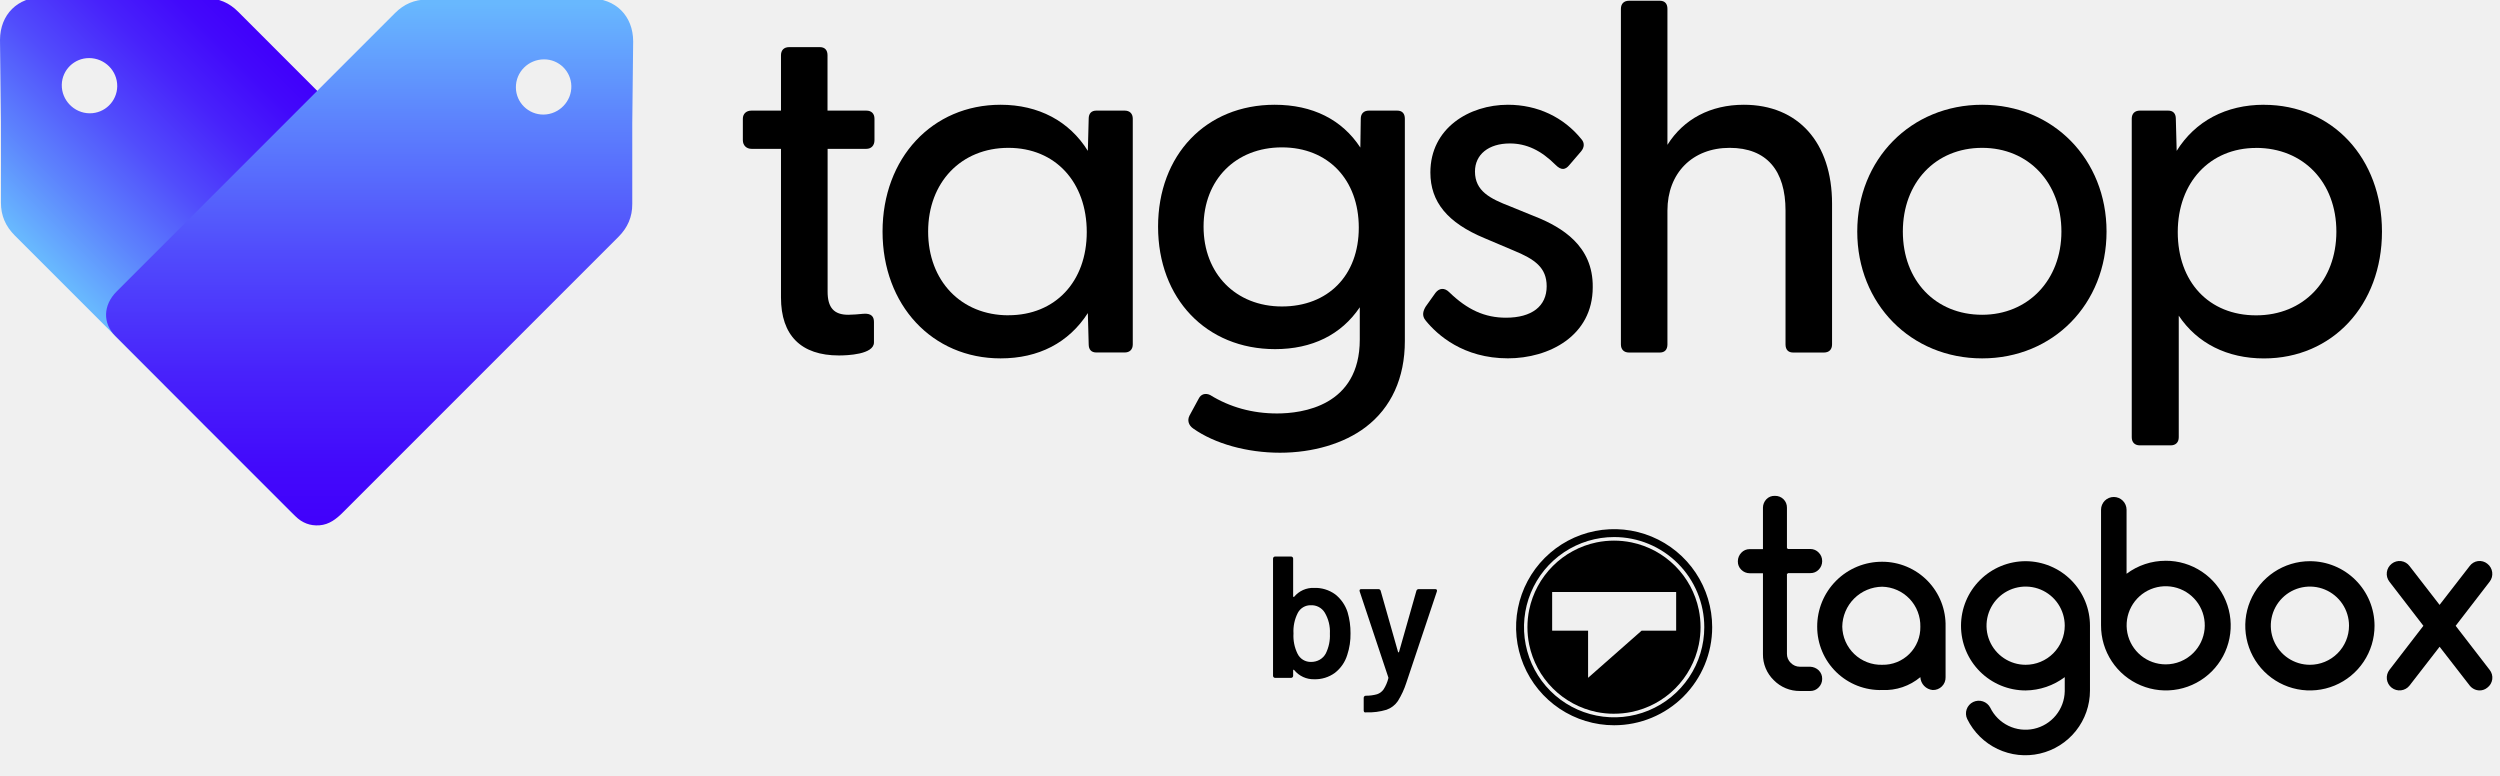
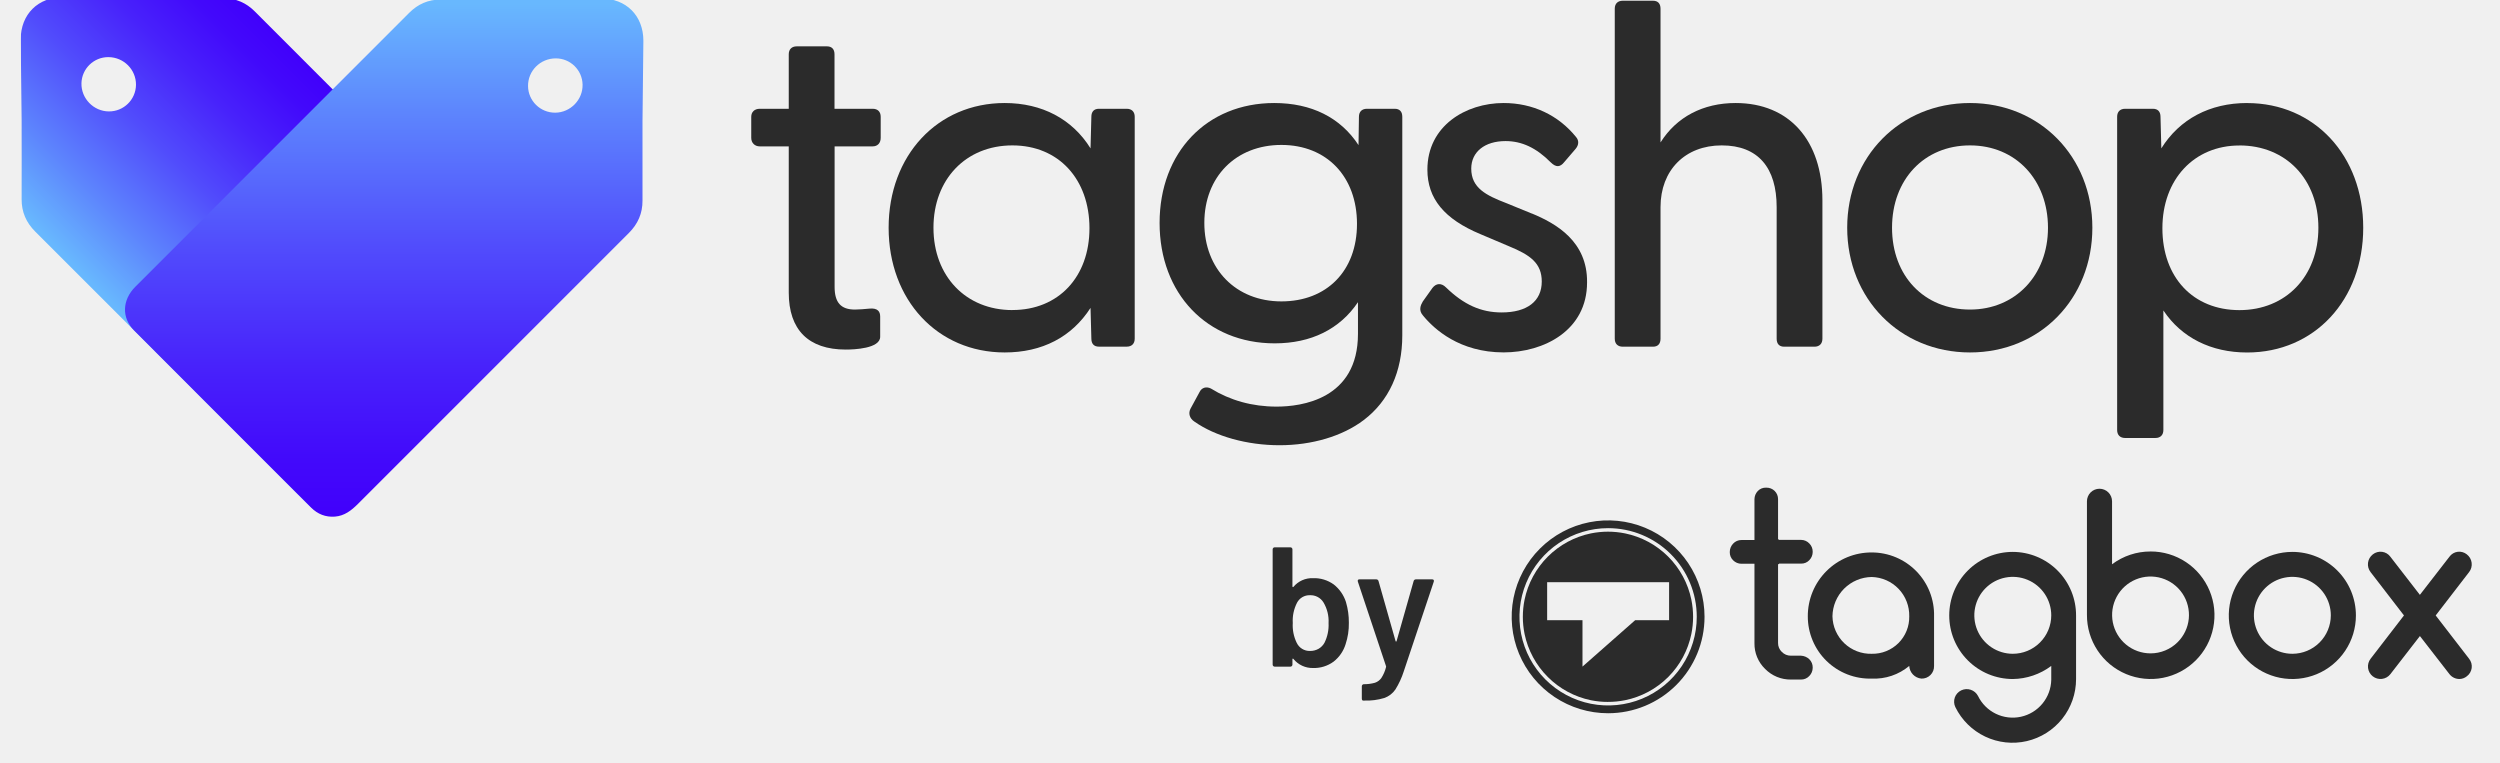
- <svg xmlns="http://www.w3.org/2000/svg" width="1758" height="545" viewBox="0 0 1758 545" fill="none">
+ <svg xmlns="http://www.w3.org/2000/svg" width="164" height="50" viewBox="0 0 1758 545" fill="none">
  <mask id="mask0_1769_276" style="mask-type:luminance" maskUnits="userSpaceOnUse" x="0" y="0" width="1758" height="545">
    <path d="M1758 0H0V545H1758V0Z" fill="white" />
  </mask>
  <g mask="url(#mask0_1769_276)">
    <path d="M0 28.101C0.066 10.246 12.346 -2.067 30.3 -2C68.565 -1.834 106.83 -1.469 145.062 -1.27C153.857 -1.204 161.225 1.982 167.397 8.188C212.101 52.925 256.804 97.629 301.508 142.332C322.084 162.908 342.76 183.451 363.27 204.094C372.728 213.586 373.16 226.297 364.166 235.357C322.018 277.671 279.77 319.852 237.523 362.066C232.843 366.746 227.168 368.969 220.564 368.472C213.76 367.941 208.815 364.091 204.169 359.445C139.62 294.762 75.037 230.179 10.388 165.597C3.949 159.158 0.597 151.592 0.664 142.399C0.763 123.515 0.664 104.631 0.664 85.747M82.438 60.658C82.537 49.772 73.676 40.878 62.658 40.845C52.237 40.812 43.675 49.142 43.442 59.562C43.21 70.415 52.104 79.575 62.99 79.674C73.61 79.774 82.305 71.278 82.438 60.658Z" fill="url(#paint0_linear_1769_276)" />
    <path d="M444.613 86.71C444.613 105.594 444.546 124.477 444.613 143.361C444.679 152.554 441.327 160.121 434.889 166.559C370.24 231.142 305.657 295.725 241.074 360.374C236.428 365.02 231.483 368.87 224.679 369.401C218.075 369.899 212.4 367.675 207.721 362.996C165.473 320.781 123.225 278.6 81.077 236.286C72.05 227.226 72.515 214.515 81.973 205.023C102.516 184.381 123.159 163.871 143.735 143.261C188.439 98.558 233.175 53.854 277.846 9.118C284.052 2.911 291.386 -0.275 300.181 -0.341C338.446 -0.573 376.711 -0.905 414.943 -1.071C432.898 -1.137 445.177 11.175 445.243 29.03M382.22 80.57C393.106 80.471 402.033 71.311 401.768 60.459C401.535 50.038 393.006 41.708 382.552 41.741C371.501 41.774 362.64 50.668 362.772 61.554C362.872 72.141 371.567 80.636 382.22 80.57Z" fill="url(#paint1_linear_1769_276)" />
-     <path d="M609.156 77.781H581.909V38.852C581.909 35.168 579.985 33.144 576.533 33.144H554.895C551.311 33.144 549.187 35.268 549.187 38.852V77.781H528.444C524.761 77.781 522.371 80.038 522.371 83.489V98.59C522.371 102.174 524.86 104.663 528.444 104.663H549.187V209.204C549.187 235.853 563.291 249.958 589.941 249.958C595.715 249.958 614.566 249.294 614.566 240.798V226.362C614.566 224.437 614.068 223.01 613.039 222.047C611.811 220.886 609.853 220.421 607.065 220.653C603.78 220.985 599.266 221.35 596.512 221.35C586.456 221.35 581.976 216.339 581.976 205.089V104.663H609.223C612.707 104.663 614.931 102.274 614.931 98.59V83.489C614.931 79.905 612.807 77.781 609.223 77.781H609.156Z" fill="currentColor" />
-     <path d="M790.858 77.781H770.946C767.494 77.781 765.569 79.806 765.569 83.489L764.972 106.09C751.962 85.149 730.291 73.666 703.608 73.666C655.52 73.666 620.606 111.168 620.606 162.841C620.606 214.514 655.52 252.016 703.608 252.016C730.391 252.016 751.531 241.031 764.972 220.156L765.569 242.159C765.569 245.843 767.461 247.867 770.946 247.867H790.858C794.442 247.867 796.566 245.743 796.566 242.159V83.489C796.566 79.905 794.442 77.781 790.858 77.781ZM709.117 221.715C675.864 221.715 652.666 197.522 652.666 162.841C652.666 128.16 675.897 103.966 709.117 103.966C742.338 103.966 764.209 128.326 764.209 163.173C764.209 198.02 742.073 221.682 709.117 221.682V221.715Z" fill="currentColor" />
-     <path d="M982.515 77.781H962.603C959.019 77.781 956.895 79.905 956.895 83.489L956.596 103.767C943.719 84.054 922.944 73.666 896.327 73.666C848.073 73.666 814.354 108.911 814.354 159.423C814.354 209.934 848.206 245.511 896.659 245.511C922.678 245.511 943.221 235.356 956.198 216.074V238.741C956.198 285.668 915.51 290.745 898.02 290.745C880.53 290.745 864.733 286.265 851.027 277.802C847.741 276.176 844.489 277.139 842.962 280.258L836.424 292.305C834.765 295.591 835.827 299.142 839.112 301.365C854.179 312.019 876.946 318.357 900.078 318.357C923.209 318.357 945.047 311.952 960.313 300.37C978.367 286.663 987.892 265.722 987.892 239.836V83.489C987.892 79.806 986 77.781 982.515 77.781ZM901.438 215.509C869.014 215.509 846.347 192.444 846.347 159.389C846.347 126.335 868.981 103.635 901.438 103.635C933.896 103.635 955.501 126.335 955.501 160.086C955.501 193.838 933.763 215.509 901.438 215.509Z" fill="currentColor" />
-     <path d="M1080.58 152.719L1062.03 145.152C1047.96 139.709 1037.2 134.466 1037.2 120.593C1037.2 108.613 1046.83 100.88 1061.7 100.88C1073.38 100.88 1083.67 105.692 1094.02 116.08C1095.95 118.005 1097.64 118.834 1099.23 118.801C1100.72 118.702 1102.18 117.806 1103.58 116.047L1111.84 106.422C1114.17 103.635 1114.3 100.515 1112.21 98.059C1099.56 82.328 1081.14 73.666 1060.34 73.666C1033.25 73.666 1005.84 90.027 1005.84 121.29C1005.84 141.999 1017.92 156.668 1043.84 167.454L1064.12 176.05C1079.35 182.289 1087.62 188.163 1087.62 201.305C1087.62 215.343 1077.19 223.408 1058.97 223.408C1044.17 223.408 1031.86 217.866 1019.08 205.454C1017.49 203.861 1015.73 203.064 1014.01 203.164C1012.35 203.263 1010.79 204.192 1009.46 205.885L1002.56 215.576C1000.93 218.297 999.44 221.915 1002.66 225.565C1010.72 235.455 1028.94 251.982 1060.37 251.982C1089.11 251.982 1120.01 236.318 1120.01 201.969C1120.4 172.532 1097.7 159.755 1080.61 152.686L1080.58 152.719Z" fill="currentColor" />
-     <path d="M1226.24 73.666C1202.91 73.666 1183.96 83.656 1172.54 101.842V6.229C1172.54 2.545 1170.65 0.521 1167.17 0.521H1145.53C1141.94 0.521 1139.82 2.645 1139.82 6.229V242.192C1139.82 245.776 1141.94 247.9 1145.53 247.9H1167.17C1170.62 247.9 1172.54 245.876 1172.54 242.192V148.073C1172.54 121.689 1190.13 103.966 1216.28 103.966C1242.44 103.966 1255.58 120.029 1255.58 148.073V242.192C1255.58 245.876 1257.47 247.9 1260.95 247.9H1282.59C1286.18 247.9 1288.3 245.776 1288.3 242.192V143.26C1288.3 100.316 1264.54 73.666 1226.24 73.666Z" fill="currentColor" />
-     <path d="M1393.84 73.666C1343.79 73.666 1306.02 111.998 1306.02 162.841C1306.02 213.684 1343.79 252.016 1393.84 252.016C1443.88 252.016 1481.32 213.684 1481.32 162.841C1481.32 111.998 1443.72 73.666 1393.84 73.666ZM1393.84 221.35C1361.01 221.35 1338.08 197.29 1338.08 162.841C1338.08 128.392 1361.01 103.966 1393.84 103.966C1426.66 103.966 1449.59 128.724 1449.59 162.841C1449.59 196.958 1426.13 221.35 1393.84 221.35Z" fill="currentColor" />
-     <path d="M1592 73.666C1565.32 73.666 1543.68 85.149 1530.64 106.09L1530.04 83.489C1530.04 79.806 1528.11 77.781 1524.66 77.781H1504.75C1501.17 77.781 1499.04 79.905 1499.04 83.489V307.472C1499.04 311.056 1501.17 313.18 1504.75 313.18H1526.39C1529.97 313.18 1532.1 311.056 1532.1 307.472V221.981C1545.04 241.396 1566.18 252.049 1592 252.049C1640.09 252.049 1675 214.547 1675 162.874C1675 111.201 1640.09 73.699 1592 73.699V73.666ZM1586.49 104C1619.74 104 1642.94 128.193 1642.94 162.874C1642.94 197.555 1619.71 221.749 1586.49 221.749C1553.27 221.749 1531.4 198.219 1531.4 163.239C1531.4 128.26 1554.07 104.033 1586.49 104.033V104Z" fill="currentColor" />
-     <path d="M1135.06 509.998C1121.42 509.998 1108.09 505.954 1096.75 498.378C1085.41 490.801 1076.58 480.033 1071.36 467.433C1066.14 454.834 1064.77 440.97 1067.43 427.594C1070.09 414.22 1076.66 401.933 1086.3 392.29C1095.95 382.646 1108.23 376.08 1121.61 373.42C1134.98 370.759 1148.85 372.124 1161.45 377.343C1174.05 382.562 1184.82 391.4 1192.39 402.739C1199.97 414.078 1204.01 427.408 1204.01 441.047C1204.01 459.334 1196.75 476.872 1183.82 489.803C1170.89 502.734 1153.35 509.998 1135.06 509.998ZM1135.06 377.653C1122.52 377.653 1110.27 381.371 1099.84 388.336C1089.42 395.301 1081.3 405.2 1076.5 416.784C1071.7 428.366 1070.45 441.11 1072.89 453.407C1075.34 465.702 1081.37 476.997 1090.24 485.862C1099.1 494.727 1110.4 500.764 1122.69 503.209C1134.99 505.655 1147.73 504.4 1159.32 499.603C1170.9 494.805 1180.8 486.68 1187.76 476.256C1194.73 465.832 1198.45 453.577 1198.45 441.041C1198.45 424.229 1191.77 408.106 1179.88 396.218C1168 384.331 1151.87 377.653 1135.06 377.653Z" fill="currentColor" />
-     <path d="M1134.97 501.904C1130.85 501.912 1126.74 501.503 1122.71 500.686C1111.06 498.267 1100.36 492.496 1091.95 484.083C1083.53 475.67 1077.76 464.98 1075.33 453.328C1073.68 445.234 1073.68 436.89 1075.33 428.796C1077.75 417.138 1083.52 406.441 1091.94 398.022C1100.36 389.602 1111.05 383.827 1122.71 381.408C1130.81 379.755 1139.15 379.755 1147.25 381.408C1158.91 383.818 1169.6 389.589 1178.02 398.01C1186.43 406.431 1192.19 417.131 1194.59 428.79C1196.24 436.882 1196.24 445.224 1194.59 453.316C1192.2 464.976 1186.44 475.679 1178.03 484.097C1169.61 492.515 1158.91 498.277 1147.25 500.668C1143.21 501.486 1139.1 501.894 1134.97 501.887V501.904ZM1116.74 443.485V476.647L1154.38 443.485H1178.67V416.277H1091.47V443.485H1116.74Z" fill="currentColor" />
-     <path d="M1278.91 471.375C1279.71 472.145 1280.33 473.071 1280.75 474.096C1281.17 475.119 1281.38 476.219 1281.35 477.325V477.519C1281.34 479.714 1280.46 481.816 1278.91 483.37C1278.17 484.175 1277.26 484.816 1276.25 485.254C1275.25 485.69 1274.16 485.912 1273.06 485.906H1265.75C1262.32 485.946 1258.92 485.293 1255.75 483.986C1252.59 482.679 1249.72 480.745 1247.32 478.299C1244.87 475.923 1242.93 473.072 1241.62 469.919C1240.31 466.766 1239.66 463.38 1239.71 459.966V403.113H1230.35C1228.15 403.1 1226.05 402.224 1224.5 400.674C1223.7 399.925 1223.08 399.016 1222.66 398.007C1222.24 397 1222.03 395.915 1222.06 394.824V394.623C1222.07 392.398 1222.95 390.266 1224.5 388.673C1225.24 387.869 1226.15 387.227 1227.16 386.791C1228.16 386.355 1229.25 386.133 1230.35 386.139H1239.71V356.981C1239.72 354.756 1240.6 352.623 1242.15 351.031C1242.9 350.252 1243.82 349.641 1244.82 349.237C1245.83 348.833 1246.91 348.648 1248 348.69H1248.29C1250.48 348.667 1252.58 349.508 1254.14 351.031C1254.93 351.806 1255.55 352.733 1255.97 353.756C1256.39 354.778 1256.6 355.875 1256.58 356.981V385.749H1257.26V386.041H1273.06C1274.16 386.043 1275.24 386.269 1276.25 386.705C1277.26 387.141 1278.16 387.777 1278.91 388.576C1279.7 389.352 1280.32 390.279 1280.74 391.301C1281.16 392.324 1281.37 393.419 1281.35 394.525V394.72C1281.34 396.915 1280.46 399.017 1278.91 400.571C1278.16 401.364 1277.25 401.991 1276.25 402.411C1275.24 402.831 1274.15 403.035 1273.06 403.009H1257.26V403.399H1256.58V459.771C1256.56 460.955 1256.79 462.129 1257.25 463.22C1257.7 464.312 1258.39 465.296 1259.24 466.11C1260.08 466.978 1261.07 467.668 1262.18 468.138C1263.29 468.608 1264.48 468.847 1265.68 468.84H1272.99C1275.22 468.952 1277.33 469.851 1278.94 471.375H1278.91Z" fill="currentColor" />
-     <path d="M1323.56 395.023C1317.55 394.995 1311.6 396.158 1306.03 398.445C1300.48 400.733 1295.43 404.098 1291.18 408.349C1286.93 412.599 1283.56 417.65 1281.27 423.208C1278.99 428.767 1277.82 434.725 1277.85 440.734C1277.84 446.684 1279.03 452.575 1281.34 458.057C1283.64 463.54 1287.03 468.502 1291.29 472.653C1295.56 476.802 1300.61 480.053 1306.15 482.213C1311.7 484.374 1317.62 485.398 1323.56 485.228C1333.33 485.67 1342.89 482.434 1350.39 476.159C1350.5 478.459 1351.45 480.639 1353.03 482.304C1354.63 483.967 1356.77 485.005 1359.06 485.228C1360.26 485.268 1361.46 485.062 1362.57 484.621C1363.7 484.18 1364.71 483.513 1365.56 482.662C1366.42 481.812 1367.08 480.795 1367.53 479.677C1367.96 478.559 1368.17 477.361 1368.13 476.159V440.662C1368.27 434.719 1367.23 428.808 1365.06 423.276C1362.88 417.743 1359.62 412.703 1355.47 408.45C1351.31 404.196 1346.35 400.818 1340.87 398.511C1335.4 396.205 1329.51 395.02 1323.56 395.023ZM1323.56 467.486C1319.96 467.584 1316.36 466.968 1313 465.67C1309.63 464.373 1306.54 462.422 1303.93 459.928C1301.32 457.435 1299.24 454.449 1297.78 451.144C1296.33 447.838 1295.55 444.277 1295.48 440.668C1295.58 433.249 1298.57 426.162 1303.81 420.916C1309.06 415.67 1316.14 412.677 1323.56 412.576C1327.17 412.664 1330.73 413.461 1334.04 414.923C1337.34 416.385 1340.31 418.485 1342.81 421.099C1345.29 423.714 1347.25 426.794 1348.54 430.164C1349.84 433.533 1350.47 437.125 1350.39 440.734C1350.45 444.273 1349.81 447.787 1348.48 451.067C1347.16 454.349 1345.18 457.328 1342.68 459.826C1340.17 462.325 1337.18 464.291 1333.9 465.606C1330.62 466.921 1327.1 467.558 1323.56 467.48V467.486Z" fill="currentColor" />
-     <path d="M1424.42 394.627C1418.46 394.627 1412.55 395.802 1407.03 398.087C1401.52 400.371 1396.51 403.719 1392.29 407.939C1388.07 412.159 1384.72 417.17 1382.43 422.685C1380.15 428.198 1378.98 434.109 1378.98 440.077C1378.98 446.046 1380.15 451.955 1382.43 457.47C1384.72 462.985 1388.07 467.994 1392.29 472.216C1396.51 476.436 1401.52 479.784 1407.03 482.067C1412.55 484.351 1418.46 485.528 1424.42 485.528C1434.35 485.407 1443.98 482.128 1451.93 476.165V486.113C1451.8 492.302 1449.6 498.271 1445.67 503.058C1441.75 507.845 1436.32 511.17 1430.27 512.5C1424.23 513.831 1417.9 513.087 1412.34 510.39C1406.76 507.693 1402.25 503.199 1399.55 497.631C1398.46 495.54 1396.6 493.955 1394.36 493.209C1392.12 492.463 1389.69 492.616 1387.56 493.633C1386.48 494.142 1385.54 494.856 1384.75 495.735C1383.95 496.613 1383.35 497.641 1382.96 498.757C1382.57 499.871 1382.41 501.053 1382.48 502.233C1382.54 503.412 1382.84 504.567 1383.36 505.628C1387.88 514.855 1395.4 522.277 1404.68 526.689C1413.96 531.101 1424.45 532.24 1434.45 529.922C1444.47 527.603 1453.39 521.964 1459.79 513.922C1466.18 505.881 1469.67 495.911 1469.67 485.636V440.174C1469.69 434.211 1468.55 428.3 1466.29 422.782C1464.02 417.264 1460.7 412.244 1456.49 408.014C1452.29 403.783 1447.29 400.423 1441.78 398.126C1436.29 395.83 1430.38 394.64 1424.42 394.627ZM1424.42 467.48C1418.98 467.48 1413.67 465.868 1409.15 462.845C1404.62 459.824 1401.09 455.529 1399.01 450.504C1396.93 445.479 1396.39 439.95 1397.45 434.615C1398.52 429.28 1401.13 424.38 1404.97 420.535C1408.83 416.688 1413.72 414.068 1419.06 413.008C1424.39 411.947 1429.93 412.491 1434.95 414.573C1439.97 416.654 1444.27 420.179 1447.29 424.702C1450.31 429.223 1451.93 434.54 1451.93 439.979C1451.93 447.273 1449.03 454.268 1443.86 459.425C1438.71 464.583 1431.71 467.48 1424.42 467.48Z" fill="currentColor" />
-     <path d="M1522.89 394.335C1512.97 394.319 1503.33 397.528 1495.4 403.477V358.442C1495.4 357.263 1495.16 356.098 1494.71 355.009C1494.26 353.92 1493.6 352.931 1492.76 352.097C1491.93 351.265 1490.94 350.604 1489.85 350.153C1488.76 349.703 1487.59 349.471 1486.42 349.471C1485.24 349.471 1484.07 349.703 1482.98 350.153C1481.9 350.604 1480.91 351.265 1480.08 352.097C1479.25 352.931 1478.59 353.92 1478.14 355.009C1477.68 356.098 1477.45 357.263 1477.45 358.442V439.675C1477.4 448.71 1480.04 457.554 1485.03 465.087C1490 472.62 1497.12 478.503 1505.46 481.986C1513.79 485.471 1522.97 486.402 1531.84 484.659C1540.71 482.917 1548.85 478.58 1555.25 472.2C1561.64 465.819 1566 457.682 1567.76 448.822C1569.53 439.962 1568.62 430.777 1565.15 422.434C1561.69 414.09 1555.83 406.964 1548.31 401.959C1540.78 396.954 1531.95 394.297 1522.92 394.323L1522.89 394.335ZM1522.89 467.187C1516.53 467.182 1510.38 464.971 1505.47 460.935C1500.56 456.898 1497.2 451.284 1495.96 445.05C1494.73 438.815 1495.7 432.346 1498.69 426.742C1501.7 421.14 1506.54 416.75 1512.42 414.322C1518.29 411.893 1524.83 411.575 1530.91 413.422C1536.99 415.27 1542.24 419.17 1545.77 424.455C1549.3 429.74 1550.88 436.086 1550.27 442.411C1549.64 448.736 1546.84 454.649 1542.35 459.142C1539.8 461.697 1536.76 463.721 1533.42 465.102C1530.08 466.483 1526.51 467.192 1522.89 467.187Z" fill="currentColor" />
-     <path d="M1624.32 394.627C1615.34 394.627 1606.55 397.293 1599.07 402.287C1591.6 407.281 1585.77 414.379 1582.33 422.685C1578.89 430.989 1577.99 440.127 1579.76 448.944C1581.51 457.761 1585.83 465.859 1592.19 472.216C1598.54 478.572 1606.65 482.9 1615.46 484.654C1624.27 486.407 1633.41 485.507 1641.72 482.067C1650.02 478.628 1657.13 472.802 1662.11 465.328C1667.11 457.854 1669.77 449.066 1669.77 440.077C1669.77 428.023 1664.99 416.462 1656.46 407.939C1647.94 399.416 1636.38 394.627 1624.32 394.627ZM1624.32 467.48C1618.88 467.48 1613.58 465.868 1609.05 462.845C1604.52 459.824 1601 455.529 1598.92 450.504C1596.84 445.479 1596.29 439.95 1597.36 434.615C1598.42 429.28 1601.03 424.38 1604.88 420.535C1608.73 416.688 1613.62 414.068 1618.97 413.008C1624.3 411.947 1629.83 412.491 1634.85 414.573C1639.88 416.654 1644.17 420.179 1647.2 424.702C1650.21 429.223 1651.83 434.54 1651.83 439.979C1651.83 447.273 1648.93 454.268 1643.77 459.425C1638.61 464.583 1631.62 467.48 1624.32 467.48Z" fill="currentColor" />
-     <path d="M1726.82 440.071L1750.71 409.059C1751.45 408.118 1751.98 407.044 1752.29 405.897C1752.59 404.751 1752.68 403.554 1752.52 402.377C1752.37 401.2 1751.98 400.064 1751.39 399.035C1750.8 398.007 1750.01 397.105 1749.06 396.382C1748.15 395.648 1747.1 395.107 1745.97 394.792C1744.85 394.478 1743.67 394.395 1742.51 394.55C1741.35 394.705 1740.24 395.095 1739.24 395.694C1738.23 396.295 1737.36 397.093 1736.67 398.04L1715.51 425.346L1694.37 398.034C1693.68 397.092 1692.79 396.298 1691.79 395.703C1690.77 395.107 1689.65 394.72 1688.49 394.567C1687.32 394.412 1686.14 394.492 1685.01 394.803C1683.88 395.114 1682.81 395.648 1681.89 396.377C1680.96 397.098 1680.17 398 1679.56 399.028C1678.97 400.056 1678.58 401.192 1678.43 402.37C1678.27 403.548 1678.36 404.745 1678.66 405.891C1678.98 407.039 1679.52 408.114 1680.24 409.054L1704.13 440.064L1680.24 471.076C1678.79 472.952 1678.16 475.323 1678.45 477.67C1678.76 480.017 1679.96 482.151 1681.83 483.606C1683.7 485.061 1686.06 485.719 1688.42 485.437C1690.77 485.156 1692.91 483.956 1694.37 482.101L1715.53 454.796L1736.71 482.101C1737.55 483.157 1738.61 484.012 1739.83 484.602C1741.04 485.193 1742.37 485.505 1743.73 485.514C1745.68 485.507 1747.58 484.817 1749.08 483.564C1750.03 482.864 1750.82 481.982 1751.41 480.97C1752.01 479.958 1752.39 478.838 1752.56 477.673C1752.71 476.509 1752.63 475.327 1752.32 474.194C1752 473.062 1751.47 472.004 1750.74 471.082L1726.82 440.071Z" fill="currentColor" />
-     <path d="M947.614 430.478C949.035 435.306 949.733 440.317 949.686 445.349C949.779 450.524 948.996 455.675 947.37 460.587C945.85 465.565 942.826 469.952 938.715 473.142C934.477 476.231 929.329 477.819 924.087 477.653C921.413 477.715 918.761 477.164 916.33 476.044C913.901 474.925 911.76 473.265 910.069 471.193C909.907 470.948 909.743 470.868 909.581 470.948C909.498 470.997 909.429 471.069 909.387 471.156C909.343 471.243 909.326 471.339 909.338 471.436V475.214C909.342 475.408 909.305 475.599 909.232 475.777C909.158 475.956 909.05 476.116 908.911 476.251C908.776 476.389 908.616 476.498 908.437 476.572C908.259 476.645 908.067 476.681 907.874 476.678H896.66C896.467 476.681 896.276 476.645 896.098 476.572C895.92 476.498 895.758 476.389 895.624 476.251C895.486 476.116 895.376 475.956 895.303 475.777C895.229 475.599 895.194 475.408 895.198 475.214V392.811C895.194 392.619 895.229 392.427 895.303 392.25C895.376 392.071 895.486 391.909 895.624 391.776C895.758 391.637 895.92 391.527 896.098 391.454C896.276 391.381 896.467 391.345 896.66 391.349H907.874C908.067 391.345 908.259 391.381 908.437 391.454C908.616 391.527 908.776 391.637 908.911 391.776C909.05 391.909 909.158 392.071 909.232 392.25C909.305 392.427 909.342 392.619 909.338 392.811V419.264C909.326 419.359 909.343 419.457 909.387 419.544C909.429 419.631 909.498 419.703 909.581 419.751C909.664 419.791 909.758 419.799 909.847 419.778C909.936 419.755 910.014 419.703 910.069 419.629C911.757 417.6 913.887 415.986 916.295 414.907C918.704 413.829 921.328 413.319 923.966 413.412C929.308 413.204 934.564 414.793 938.898 417.923C942.991 421.144 946.026 425.517 947.614 430.478ZM932.255 459.612C934.414 455.266 935.421 450.44 935.18 445.594C935.474 440.382 934.2 435.203 931.523 430.722C930.503 429.076 929.06 427.733 927.345 426.833C925.63 425.932 923.706 425.508 921.772 425.602C919.899 425.555 918.05 426.032 916.435 426.98C914.82 427.927 913.501 429.308 912.629 430.965C910.336 435.442 909.282 440.451 909.581 445.472C909.284 450.347 910.249 455.219 912.386 459.612C913.231 461.405 914.58 462.913 916.269 463.952C917.957 464.991 919.911 465.516 921.893 465.463C924.023 465.5 926.125 464.974 927.988 463.939C929.782 462.918 931.258 461.42 932.255 459.612ZM959.804 500.936C959.673 500.928 959.546 500.884 959.439 500.809C959.331 500.734 959.246 500.63 959.194 500.509C959.024 500.191 958.94 499.833 958.95 499.473V490.697C958.949 490.504 958.987 490.314 959.06 490.135C959.134 489.958 959.241 489.796 959.377 489.66C959.513 489.524 959.675 489.416 959.852 489.343C960.03 489.27 960.221 489.232 960.413 489.233H960.534C963.171 489.251 965.796 488.902 968.336 488.198C970.219 487.578 971.846 486.357 972.969 484.723C974.478 482.36 975.59 479.766 976.26 477.043C976.344 476.807 976.344 476.549 976.26 476.313L956.146 415.973C956.059 415.781 956.018 415.573 956.025 415.363C956.025 414.631 956.431 414.266 957.243 414.266H969.19C969.573 414.23 969.957 414.333 970.27 414.558C970.584 414.781 970.806 415.111 970.897 415.484L983.086 458.393C983.167 458.636 983.289 458.758 983.452 458.758C983.614 458.758 983.736 458.636 983.817 458.393L996.007 415.484C996.098 415.111 996.321 414.781 996.634 414.558C996.947 414.333 997.33 414.23 997.714 414.266H1009.29C1009.49 414.249 1009.68 414.279 1009.86 414.353C1010.05 414.427 1010.2 414.543 1010.33 414.692C1010.44 414.887 1010.5 415.104 1010.51 415.326C1010.52 415.547 1010.48 415.768 1010.39 415.973L988.937 480.091C987.488 484.629 985.482 488.968 982.964 493.012C981.025 495.847 978.226 497.984 974.98 499.107C970.339 500.504 965.499 501.122 960.657 500.936H959.804Z" fill="currentColor" />
+     <path d="M609.156 77.781H581.909V38.852C581.909 35.168 579.985 33.144 576.533 33.144H554.895C551.311 33.144 549.187 35.268 549.187 38.852V77.781H528.444C524.761 77.781 522.371 80.038 522.371 83.489V98.59C522.371 102.174 524.86 104.663 528.444 104.663H549.187V209.204C549.187 235.853 563.291 249.958 589.941 249.958C595.715 249.958 614.566 249.294 614.566 240.798V226.362C614.566 224.437 614.068 223.01 613.039 222.047C611.811 220.886 609.853 220.421 607.065 220.653C603.78 220.985 599.266 221.35 596.512 221.35C586.456 221.35 581.976 216.339 581.976 205.089V104.663H609.223C612.707 104.663 614.931 102.274 614.931 98.59V83.489C614.931 79.905 612.807 77.781 609.223 77.781H609.156Z" fill="#2b2b2b" />
+     <path d="M790.858 77.781H770.946C767.494 77.781 765.569 79.806 765.569 83.489L764.972 106.09C751.962 85.149 730.291 73.666 703.608 73.666C655.52 73.666 620.606 111.168 620.606 162.841C620.606 214.514 655.52 252.016 703.608 252.016C730.391 252.016 751.531 241.031 764.972 220.156L765.569 242.159C765.569 245.843 767.461 247.867 770.946 247.867H790.858C794.442 247.867 796.566 245.743 796.566 242.159V83.489C796.566 79.905 794.442 77.781 790.858 77.781ZM709.117 221.715C675.864 221.715 652.666 197.522 652.666 162.841C652.666 128.16 675.897 103.966 709.117 103.966C742.338 103.966 764.209 128.326 764.209 163.173C764.209 198.02 742.073 221.682 709.117 221.682V221.715Z" fill="#2b2b2b" />
+     <path d="M982.515 77.781H962.603C959.019 77.781 956.895 79.905 956.895 83.489L956.596 103.767C943.719 84.054 922.944 73.666 896.327 73.666C848.073 73.666 814.354 108.911 814.354 159.423C814.354 209.934 848.206 245.511 896.659 245.511C922.678 245.511 943.221 235.356 956.198 216.074V238.741C956.198 285.668 915.51 290.745 898.02 290.745C880.53 290.745 864.733 286.265 851.027 277.802C847.741 276.176 844.489 277.139 842.962 280.258L836.424 292.305C834.765 295.591 835.827 299.142 839.112 301.365C854.179 312.019 876.946 318.357 900.078 318.357C923.209 318.357 945.047 311.952 960.313 300.37C978.367 286.663 987.892 265.722 987.892 239.836V83.489C987.892 79.806 986 77.781 982.515 77.781ZM901.438 215.509C869.014 215.509 846.347 192.444 846.347 159.389C846.347 126.335 868.981 103.635 901.438 103.635C933.896 103.635 955.501 126.335 955.501 160.086C955.501 193.838 933.763 215.509 901.438 215.509Z" fill="#2b2b2b" />
+     <path d="M1080.58 152.719L1062.03 145.152C1047.96 139.709 1037.2 134.466 1037.2 120.593C1037.2 108.613 1046.83 100.88 1061.7 100.88C1073.38 100.88 1083.67 105.692 1094.02 116.08C1095.95 118.005 1097.64 118.834 1099.23 118.801C1100.72 118.702 1102.18 117.806 1103.58 116.047L1111.84 106.422C1114.17 103.635 1114.3 100.515 1112.21 98.059C1099.56 82.328 1081.14 73.666 1060.34 73.666C1033.25 73.666 1005.84 90.027 1005.84 121.29C1005.84 141.999 1017.92 156.668 1043.84 167.454L1064.12 176.05C1079.35 182.289 1087.62 188.163 1087.62 201.305C1087.62 215.343 1077.19 223.408 1058.97 223.408C1044.17 223.408 1031.86 217.866 1019.08 205.454C1017.49 203.861 1015.73 203.064 1014.01 203.164C1012.35 203.263 1010.79 204.192 1009.46 205.885L1002.56 215.576C1000.93 218.297 999.44 221.915 1002.66 225.565C1010.72 235.455 1028.94 251.982 1060.37 251.982C1089.11 251.982 1120.01 236.318 1120.01 201.969C1120.4 172.532 1097.7 159.755 1080.61 152.686L1080.58 152.719Z" fill="#2b2b2b" />
+     <path d="M1226.24 73.666C1202.91 73.666 1183.96 83.656 1172.54 101.842V6.229C1172.54 2.545 1170.65 0.521 1167.17 0.521H1145.53C1141.94 0.521 1139.82 2.645 1139.82 6.229V242.192C1139.82 245.776 1141.94 247.9 1145.53 247.9H1167.17C1170.62 247.9 1172.54 245.876 1172.54 242.192V148.073C1172.54 121.689 1190.13 103.966 1216.28 103.966C1242.44 103.966 1255.58 120.029 1255.58 148.073V242.192C1255.58 245.876 1257.47 247.9 1260.95 247.9H1282.59C1286.18 247.9 1288.3 245.776 1288.3 242.192V143.26C1288.3 100.316 1264.54 73.666 1226.24 73.666Z" fill="#2b2b2b" />
+     <path d="M1393.84 73.666C1343.79 73.666 1306.02 111.998 1306.02 162.841C1306.02 213.684 1343.79 252.016 1393.84 252.016C1443.88 252.016 1481.32 213.684 1481.32 162.841C1481.32 111.998 1443.72 73.666 1393.84 73.666ZM1393.84 221.35C1361.01 221.35 1338.08 197.29 1338.08 162.841C1338.08 128.392 1361.01 103.966 1393.84 103.966C1426.66 103.966 1449.59 128.724 1449.59 162.841C1449.59 196.958 1426.13 221.35 1393.84 221.35Z" fill="#2b2b2b" />
+     <path d="M1592 73.666C1565.32 73.666 1543.68 85.149 1530.64 106.09L1530.04 83.489C1530.04 79.806 1528.11 77.781 1524.66 77.781H1504.75C1501.17 77.781 1499.04 79.905 1499.04 83.489V307.472C1499.04 311.056 1501.17 313.18 1504.75 313.18H1526.39C1529.97 313.18 1532.1 311.056 1532.1 307.472V221.981C1545.04 241.396 1566.18 252.049 1592 252.049C1640.09 252.049 1675 214.547 1675 162.874C1675 111.201 1640.09 73.699 1592 73.699V73.666ZM1586.49 104C1619.74 104 1642.94 128.193 1642.94 162.874C1642.94 197.555 1619.71 221.749 1586.49 221.749C1553.27 221.749 1531.4 198.219 1531.4 163.239C1531.4 128.26 1554.07 104.033 1586.49 104.033V104Z" fill="#2b2b2b" />
+     <path d="M1135.06 509.998C1121.42 509.998 1108.09 505.954 1096.75 498.378C1085.41 490.801 1076.58 480.033 1071.36 467.433C1066.14 454.834 1064.77 440.97 1067.43 427.594C1070.09 414.22 1076.66 401.933 1086.3 392.29C1095.95 382.646 1108.23 376.08 1121.61 373.42C1134.98 370.759 1148.85 372.124 1161.45 377.343C1174.05 382.562 1184.82 391.4 1192.39 402.739C1199.97 414.078 1204.01 427.408 1204.01 441.047C1204.01 459.334 1196.75 476.872 1183.82 489.803C1170.89 502.734 1153.35 509.998 1135.06 509.998ZM1135.06 377.653C1122.52 377.653 1110.27 381.371 1099.84 388.336C1089.42 395.301 1081.3 405.2 1076.5 416.784C1071.7 428.366 1070.45 441.11 1072.89 453.407C1075.34 465.702 1081.37 476.997 1090.24 485.862C1099.1 494.727 1110.4 500.764 1122.69 503.209C1134.99 505.655 1147.73 504.4 1159.32 499.603C1170.9 494.805 1180.8 486.68 1187.76 476.256C1194.73 465.832 1198.45 453.577 1198.45 441.041C1198.45 424.229 1191.77 408.106 1179.88 396.218C1168 384.331 1151.87 377.653 1135.06 377.653Z" fill="#2b2b2b" />
+     <path d="M1134.97 501.904C1130.85 501.912 1126.74 501.503 1122.71 500.686C1111.06 498.267 1100.36 492.496 1091.95 484.083C1083.53 475.67 1077.76 464.98 1075.33 453.328C1073.68 445.234 1073.68 436.89 1075.33 428.796C1077.75 417.138 1083.52 406.441 1091.94 398.022C1100.36 389.602 1111.05 383.827 1122.71 381.408C1130.81 379.755 1139.15 379.755 1147.25 381.408C1158.91 383.818 1169.6 389.589 1178.02 398.01C1186.43 406.431 1192.19 417.131 1194.59 428.79C1196.24 436.882 1196.24 445.224 1194.59 453.316C1192.2 464.976 1186.44 475.679 1178.03 484.097C1169.61 492.515 1158.91 498.277 1147.25 500.668C1143.21 501.486 1139.1 501.894 1134.97 501.887V501.904ZM1116.74 443.485V476.647L1154.38 443.485H1178.67V416.277H1091.47V443.485H1116.74Z" fill="#2b2b2b" />
+     <path d="M1278.91 471.375C1279.71 472.145 1280.33 473.071 1280.75 474.096C1281.17 475.119 1281.38 476.219 1281.35 477.325V477.519C1281.34 479.714 1280.46 481.816 1278.91 483.37C1278.17 484.175 1277.26 484.816 1276.25 485.254C1275.25 485.69 1274.16 485.912 1273.06 485.906H1265.75C1262.32 485.946 1258.92 485.293 1255.75 483.986C1252.59 482.679 1249.72 480.745 1247.32 478.299C1244.87 475.923 1242.93 473.072 1241.62 469.919C1240.31 466.766 1239.66 463.38 1239.71 459.966V403.113H1230.35C1228.15 403.1 1226.05 402.224 1224.5 400.674C1223.7 399.925 1223.08 399.016 1222.66 398.007C1222.24 397 1222.03 395.915 1222.06 394.824V394.623C1222.07 392.398 1222.95 390.266 1224.5 388.673C1225.24 387.869 1226.15 387.227 1227.16 386.791C1228.16 386.355 1229.25 386.133 1230.35 386.139H1239.71V356.981C1239.72 354.756 1240.6 352.623 1242.15 351.031C1242.9 350.252 1243.82 349.641 1244.82 349.237C1245.83 348.833 1246.91 348.648 1248 348.69H1248.29C1250.48 348.667 1252.58 349.508 1254.14 351.031C1254.93 351.806 1255.55 352.733 1255.97 353.756C1256.39 354.778 1256.6 355.875 1256.58 356.981V385.749H1257.26V386.041H1273.06C1274.16 386.043 1275.24 386.269 1276.25 386.705C1277.26 387.141 1278.16 387.777 1278.91 388.576C1279.7 389.352 1280.32 390.279 1280.74 391.301C1281.16 392.324 1281.37 393.419 1281.35 394.525V394.72C1281.34 396.915 1280.46 399.017 1278.91 400.571C1278.16 401.364 1277.25 401.991 1276.25 402.411C1275.24 402.831 1274.15 403.035 1273.06 403.009H1257.26V403.399H1256.58V459.771C1256.56 460.955 1256.79 462.129 1257.25 463.22C1257.7 464.312 1258.39 465.296 1259.24 466.11C1260.08 466.978 1261.07 467.668 1262.18 468.138C1263.29 468.608 1264.48 468.847 1265.68 468.84H1272.99C1275.22 468.952 1277.33 469.851 1278.94 471.375H1278.91Z" fill="#2b2b2b" />
+     <path d="M1323.56 395.023C1317.55 394.995 1311.6 396.158 1306.03 398.445C1300.48 400.733 1295.43 404.098 1291.18 408.349C1286.93 412.599 1283.56 417.65 1281.27 423.208C1278.99 428.767 1277.82 434.725 1277.85 440.734C1277.84 446.684 1279.03 452.575 1281.34 458.057C1283.64 463.54 1287.03 468.502 1291.29 472.653C1295.56 476.802 1300.61 480.053 1306.15 482.213C1311.7 484.374 1317.62 485.398 1323.56 485.228C1333.33 485.67 1342.89 482.434 1350.39 476.159C1350.5 478.459 1351.45 480.639 1353.03 482.304C1354.63 483.967 1356.77 485.005 1359.06 485.228C1360.26 485.268 1361.46 485.062 1362.57 484.621C1363.7 484.18 1364.71 483.513 1365.56 482.662C1366.42 481.812 1367.08 480.795 1367.53 479.677C1367.96 478.559 1368.17 477.361 1368.13 476.159V440.662C1368.27 434.719 1367.23 428.808 1365.06 423.276C1362.88 417.743 1359.62 412.703 1355.47 408.45C1351.31 404.196 1346.35 400.818 1340.87 398.511C1335.4 396.205 1329.51 395.02 1323.56 395.023ZM1323.56 467.486C1319.96 467.584 1316.36 466.968 1313 465.67C1309.63 464.373 1306.54 462.422 1303.93 459.928C1301.32 457.435 1299.24 454.449 1297.78 451.144C1296.33 447.838 1295.55 444.277 1295.48 440.668C1295.58 433.249 1298.57 426.162 1303.81 420.916C1309.06 415.67 1316.14 412.677 1323.56 412.576C1327.17 412.664 1330.73 413.461 1334.04 414.923C1337.34 416.385 1340.31 418.485 1342.81 421.099C1345.29 423.714 1347.25 426.794 1348.54 430.164C1349.84 433.533 1350.47 437.125 1350.39 440.734C1350.45 444.273 1349.81 447.787 1348.48 451.067C1347.16 454.349 1345.18 457.328 1342.68 459.826C1340.17 462.325 1337.18 464.291 1333.9 465.606C1330.62 466.921 1327.1 467.558 1323.56 467.48V467.486Z" fill="#2b2b2b" />
+     <path d="M1424.42 394.627C1418.46 394.627 1412.55 395.802 1407.03 398.087C1401.52 400.371 1396.51 403.719 1392.29 407.939C1388.07 412.159 1384.72 417.17 1382.43 422.685C1380.15 428.198 1378.98 434.109 1378.98 440.077C1378.98 446.046 1380.15 451.955 1382.43 457.47C1384.72 462.985 1388.07 467.994 1392.29 472.216C1396.51 476.436 1401.52 479.784 1407.03 482.067C1412.55 484.351 1418.46 485.528 1424.42 485.528C1434.35 485.407 1443.98 482.128 1451.93 476.165V486.113C1451.8 492.302 1449.6 498.271 1445.67 503.058C1441.75 507.845 1436.32 511.17 1430.27 512.5C1424.23 513.831 1417.9 513.087 1412.34 510.39C1406.76 507.693 1402.25 503.199 1399.55 497.631C1398.46 495.54 1396.6 493.955 1394.36 493.209C1392.12 492.463 1389.69 492.616 1387.56 493.633C1386.48 494.142 1385.54 494.856 1384.75 495.735C1383.95 496.613 1383.35 497.641 1382.96 498.757C1382.57 499.871 1382.41 501.053 1382.48 502.233C1382.54 503.412 1382.84 504.567 1383.36 505.628C1387.88 514.855 1395.4 522.277 1404.68 526.689C1413.96 531.101 1424.45 532.24 1434.45 529.922C1444.47 527.603 1453.39 521.964 1459.79 513.922C1466.18 505.881 1469.67 495.911 1469.67 485.636V440.174C1469.69 434.211 1468.55 428.3 1466.29 422.782C1464.02 417.264 1460.7 412.244 1456.49 408.014C1452.29 403.783 1447.29 400.423 1441.78 398.126C1436.29 395.83 1430.38 394.64 1424.42 394.627ZM1424.42 467.48C1418.98 467.48 1413.67 465.868 1409.15 462.845C1404.62 459.824 1401.09 455.529 1399.01 450.504C1396.93 445.479 1396.39 439.95 1397.45 434.615C1398.52 429.28 1401.13 424.38 1404.97 420.535C1408.83 416.688 1413.72 414.068 1419.06 413.008C1424.39 411.947 1429.93 412.491 1434.95 414.573C1439.97 416.654 1444.27 420.179 1447.29 424.702C1450.31 429.223 1451.93 434.54 1451.93 439.979C1451.93 447.273 1449.03 454.268 1443.86 459.425C1438.71 464.583 1431.71 467.48 1424.42 467.48Z" fill="#2b2b2b" />
+     <path d="M1522.89 394.335C1512.97 394.319 1503.33 397.528 1495.4 403.477V358.442C1495.4 357.263 1495.16 356.098 1494.71 355.009C1494.26 353.92 1493.6 352.931 1492.76 352.097C1491.93 351.265 1490.94 350.604 1489.85 350.153C1488.76 349.703 1487.59 349.471 1486.42 349.471C1485.24 349.471 1484.07 349.703 1482.98 350.153C1481.9 350.604 1480.91 351.265 1480.08 352.097C1479.25 352.931 1478.59 353.92 1478.14 355.009C1477.68 356.098 1477.45 357.263 1477.45 358.442V439.675C1477.4 448.71 1480.04 457.554 1485.03 465.087C1490 472.62 1497.12 478.503 1505.46 481.986C1513.79 485.471 1522.97 486.402 1531.84 484.659C1540.71 482.917 1548.85 478.58 1555.25 472.2C1561.64 465.819 1566 457.682 1567.76 448.822C1569.53 439.962 1568.62 430.777 1565.15 422.434C1561.69 414.09 1555.83 406.964 1548.31 401.959C1540.78 396.954 1531.95 394.297 1522.92 394.323L1522.89 394.335ZM1522.89 467.187C1516.53 467.182 1510.38 464.971 1505.47 460.935C1500.56 456.898 1497.2 451.284 1495.96 445.05C1494.73 438.815 1495.7 432.346 1498.69 426.742C1501.7 421.14 1506.54 416.75 1512.42 414.322C1518.29 411.893 1524.83 411.575 1530.91 413.422C1536.99 415.27 1542.24 419.17 1545.77 424.455C1549.3 429.74 1550.88 436.086 1550.27 442.411C1549.64 448.736 1546.84 454.649 1542.35 459.142C1539.8 461.697 1536.76 463.721 1533.42 465.102C1530.08 466.483 1526.51 467.192 1522.89 467.187Z" fill="#2b2b2b" />
+     <path d="M1624.32 394.627C1615.34 394.627 1606.55 397.293 1599.07 402.287C1591.6 407.281 1585.77 414.379 1582.33 422.685C1578.89 430.989 1577.99 440.127 1579.76 448.944C1581.51 457.761 1585.83 465.859 1592.19 472.216C1598.54 478.572 1606.65 482.9 1615.46 484.654C1624.27 486.407 1633.41 485.507 1641.72 482.067C1650.02 478.628 1657.13 472.802 1662.11 465.328C1667.11 457.854 1669.77 449.066 1669.77 440.077C1669.77 428.023 1664.99 416.462 1656.46 407.939C1647.94 399.416 1636.38 394.627 1624.32 394.627ZM1624.32 467.48C1618.88 467.48 1613.58 465.868 1609.05 462.845C1604.52 459.824 1601 455.529 1598.92 450.504C1596.84 445.479 1596.29 439.95 1597.36 434.615C1598.42 429.28 1601.03 424.38 1604.88 420.535C1608.73 416.688 1613.62 414.068 1618.97 413.008C1624.3 411.947 1629.83 412.491 1634.85 414.573C1639.88 416.654 1644.17 420.179 1647.2 424.702C1650.21 429.223 1651.83 434.54 1651.83 439.979C1651.83 447.273 1648.93 454.268 1643.77 459.425C1638.61 464.583 1631.62 467.48 1624.32 467.48Z" fill="#2b2b2b" />
+     <path d="M1726.82 440.071L1750.71 409.059C1751.45 408.118 1751.98 407.044 1752.29 405.897C1752.59 404.751 1752.68 403.554 1752.52 402.377C1752.37 401.2 1751.98 400.064 1751.39 399.035C1750.8 398.007 1750.01 397.105 1749.06 396.382C1748.15 395.648 1747.1 395.107 1745.97 394.792C1744.85 394.478 1743.67 394.395 1742.51 394.55C1741.35 394.705 1740.24 395.095 1739.24 395.694C1738.23 396.295 1737.36 397.093 1736.67 398.04L1715.51 425.346L1694.37 398.034C1693.68 397.092 1692.79 396.298 1691.79 395.703C1690.77 395.107 1689.65 394.72 1688.49 394.567C1687.32 394.412 1686.14 394.492 1685.01 394.803C1683.88 395.114 1682.81 395.648 1681.89 396.377C1680.96 397.098 1680.17 398 1679.56 399.028C1678.97 400.056 1678.58 401.192 1678.43 402.37C1678.27 403.548 1678.36 404.745 1678.66 405.891C1678.98 407.039 1679.52 408.114 1680.24 409.054L1704.13 440.064L1680.24 471.076C1678.79 472.952 1678.16 475.323 1678.45 477.67C1678.76 480.017 1679.96 482.151 1681.83 483.606C1683.7 485.061 1686.06 485.719 1688.42 485.437C1690.77 485.156 1692.91 483.956 1694.37 482.101L1715.53 454.796L1736.71 482.101C1737.55 483.157 1738.61 484.012 1739.83 484.602C1741.04 485.193 1742.37 485.505 1743.73 485.514C1745.68 485.507 1747.58 484.817 1749.08 483.564C1750.03 482.864 1750.82 481.982 1751.41 480.97C1752.01 479.958 1752.39 478.838 1752.56 477.673C1752.71 476.509 1752.63 475.327 1752.32 474.194C1752 473.062 1751.47 472.004 1750.74 471.082L1726.82 440.071Z" fill="#2b2b2b" />
+     <path d="M947.614 430.478C949.035 435.306 949.733 440.317 949.686 445.349C949.779 450.524 948.996 455.675 947.37 460.587C945.85 465.565 942.826 469.952 938.715 473.142C934.477 476.231 929.329 477.819 924.087 477.653C921.413 477.715 918.761 477.164 916.33 476.044C913.901 474.925 911.76 473.265 910.069 471.193C909.907 470.948 909.743 470.868 909.581 470.948C909.498 470.997 909.429 471.069 909.387 471.156C909.343 471.243 909.326 471.339 909.338 471.436V475.214C909.342 475.408 909.305 475.599 909.232 475.777C909.158 475.956 909.05 476.116 908.911 476.251C908.776 476.389 908.616 476.498 908.437 476.572C908.259 476.645 908.067 476.681 907.874 476.678H896.66C896.467 476.681 896.276 476.645 896.098 476.572C895.92 476.498 895.758 476.389 895.624 476.251C895.486 476.116 895.376 475.956 895.303 475.777C895.229 475.599 895.194 475.408 895.198 475.214V392.811C895.194 392.619 895.229 392.427 895.303 392.25C895.376 392.071 895.486 391.909 895.624 391.776C895.758 391.637 895.92 391.527 896.098 391.454C896.276 391.381 896.467 391.345 896.66 391.349H907.874C908.067 391.345 908.259 391.381 908.437 391.454C908.616 391.527 908.776 391.637 908.911 391.776C909.05 391.909 909.158 392.071 909.232 392.25C909.305 392.427 909.342 392.619 909.338 392.811V419.264C909.326 419.359 909.343 419.457 909.387 419.544C909.429 419.631 909.498 419.703 909.581 419.751C909.664 419.791 909.758 419.799 909.847 419.778C909.936 419.755 910.014 419.703 910.069 419.629C911.757 417.6 913.887 415.986 916.295 414.907C918.704 413.829 921.328 413.319 923.966 413.412C929.308 413.204 934.564 414.793 938.898 417.923C942.991 421.144 946.026 425.517 947.614 430.478ZM932.255 459.612C934.414 455.266 935.421 450.44 935.18 445.594C935.474 440.382 934.2 435.203 931.523 430.722C930.503 429.076 929.06 427.733 927.345 426.833C925.63 425.932 923.706 425.508 921.772 425.602C919.899 425.555 918.05 426.032 916.435 426.98C914.82 427.927 913.501 429.308 912.629 430.965C910.336 435.442 909.282 440.451 909.581 445.472C909.284 450.347 910.249 455.219 912.386 459.612C913.231 461.405 914.58 462.913 916.269 463.952C917.957 464.991 919.911 465.516 921.893 465.463C924.023 465.5 926.125 464.974 927.988 463.939C929.782 462.918 931.258 461.42 932.255 459.612ZM959.804 500.936C959.673 500.928 959.546 500.884 959.439 500.809C959.331 500.734 959.246 500.63 959.194 500.509C959.024 500.191 958.94 499.833 958.95 499.473V490.697C958.949 490.504 958.987 490.314 959.06 490.135C959.134 489.958 959.241 489.796 959.377 489.66C959.513 489.524 959.675 489.416 959.852 489.343C960.03 489.27 960.221 489.232 960.413 489.233H960.534C963.171 489.251 965.796 488.902 968.336 488.198C970.219 487.578 971.846 486.357 972.969 484.723C974.478 482.36 975.59 479.766 976.26 477.043C976.344 476.807 976.344 476.549 976.26 476.313L956.146 415.973C956.059 415.781 956.018 415.573 956.025 415.363C956.025 414.631 956.431 414.266 957.243 414.266H969.19C969.573 414.23 969.957 414.333 970.27 414.558C970.584 414.781 970.806 415.111 970.897 415.484L983.086 458.393C983.167 458.636 983.289 458.758 983.452 458.758C983.614 458.758 983.736 458.636 983.817 458.393L996.007 415.484C996.098 415.111 996.321 414.781 996.634 414.558C996.947 414.333 997.33 414.23 997.714 414.266H1009.29C1009.49 414.249 1009.68 414.279 1009.86 414.353C1010.05 414.427 1010.2 414.543 1010.33 414.692C1010.44 414.887 1010.5 415.104 1010.51 415.326C1010.52 415.547 1010.48 415.768 1010.39 415.973L988.937 480.091C987.488 484.629 985.482 488.968 982.964 493.012C981.025 495.847 978.226 497.984 974.98 499.107C970.339 500.504 965.499 501.122 960.657 500.936H959.804Z" fill="#2b2b2b" />
  </g>
  <defs>
    <linearGradient id="paint0_linear_1769_276" x1="233.241" y1="73.966" x2="75.999" y2="231.208" gradientUnits="userSpaceOnUse">
      <stop stop-color="#4100FB" />
      <stop offset="0.11" stop-color="#4209FB" />
      <stop offset="0.29" stop-color="#4822FB" />
      <stop offset="0.52" stop-color="#514CFC" />
      <stop offset="0.78" stop-color="#5D85FD" />
      <stop offset="0.99" stop-color="#68B8FE" />
    </linearGradient>
    <linearGradient id="paint1_linear_1769_276" x1="259.958" y1="369.467" x2="259.958" y2="-1.038" gradientUnits="userSpaceOnUse">
      <stop stop-color="#4100FB" />
      <stop offset="0.11" stop-color="#4209FB" />
      <stop offset="0.29" stop-color="#4822FB" />
      <stop offset="0.52" stop-color="#514CFC" />
      <stop offset="0.78" stop-color="#5D85FD" />
      <stop offset="0.99" stop-color="#68B8FE" />
    </linearGradient>
  </defs>
</svg>
